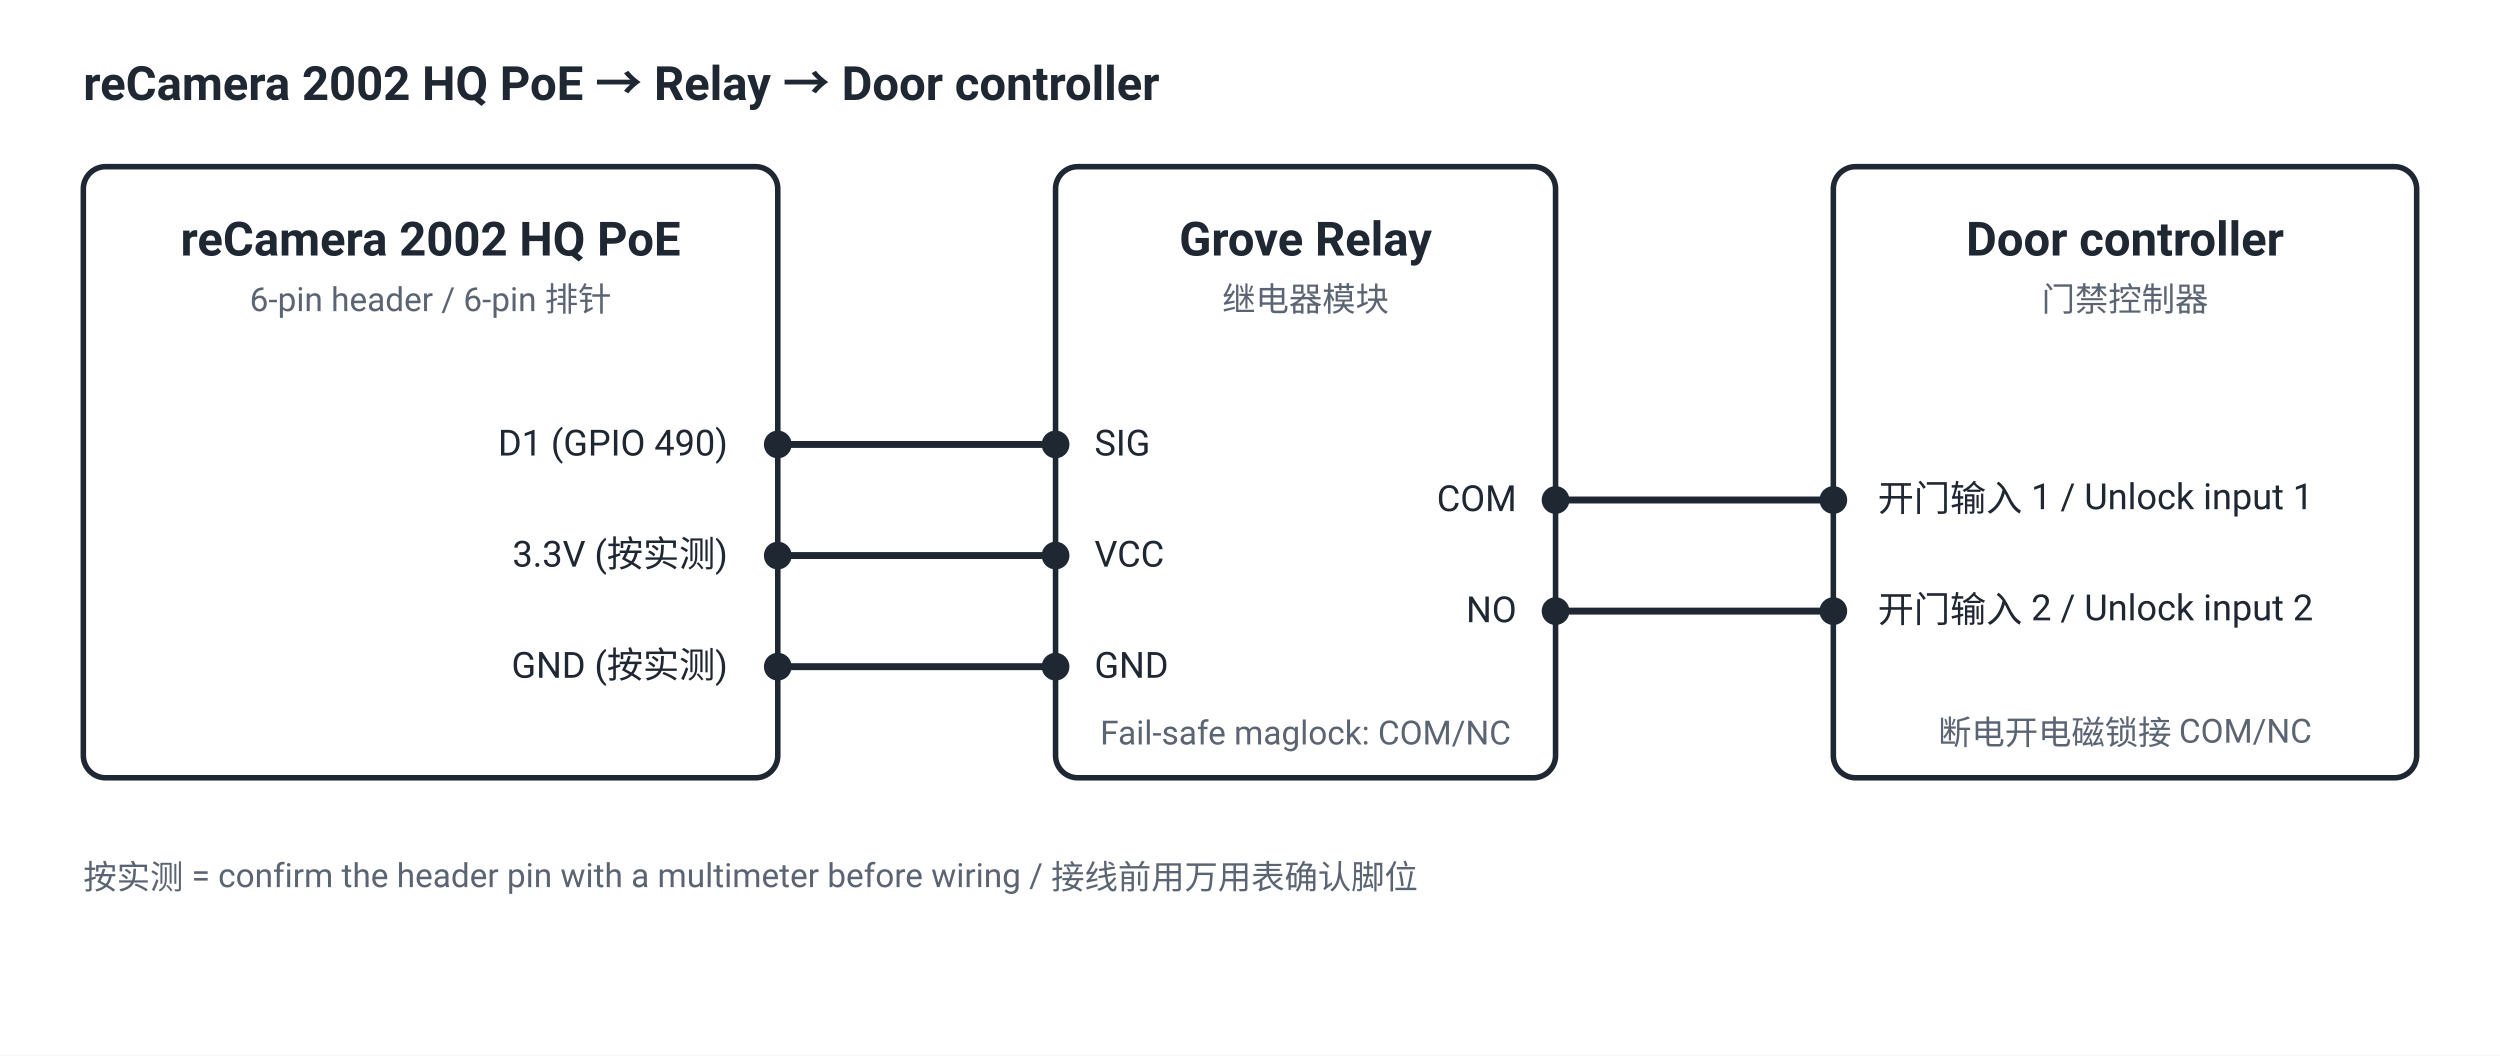
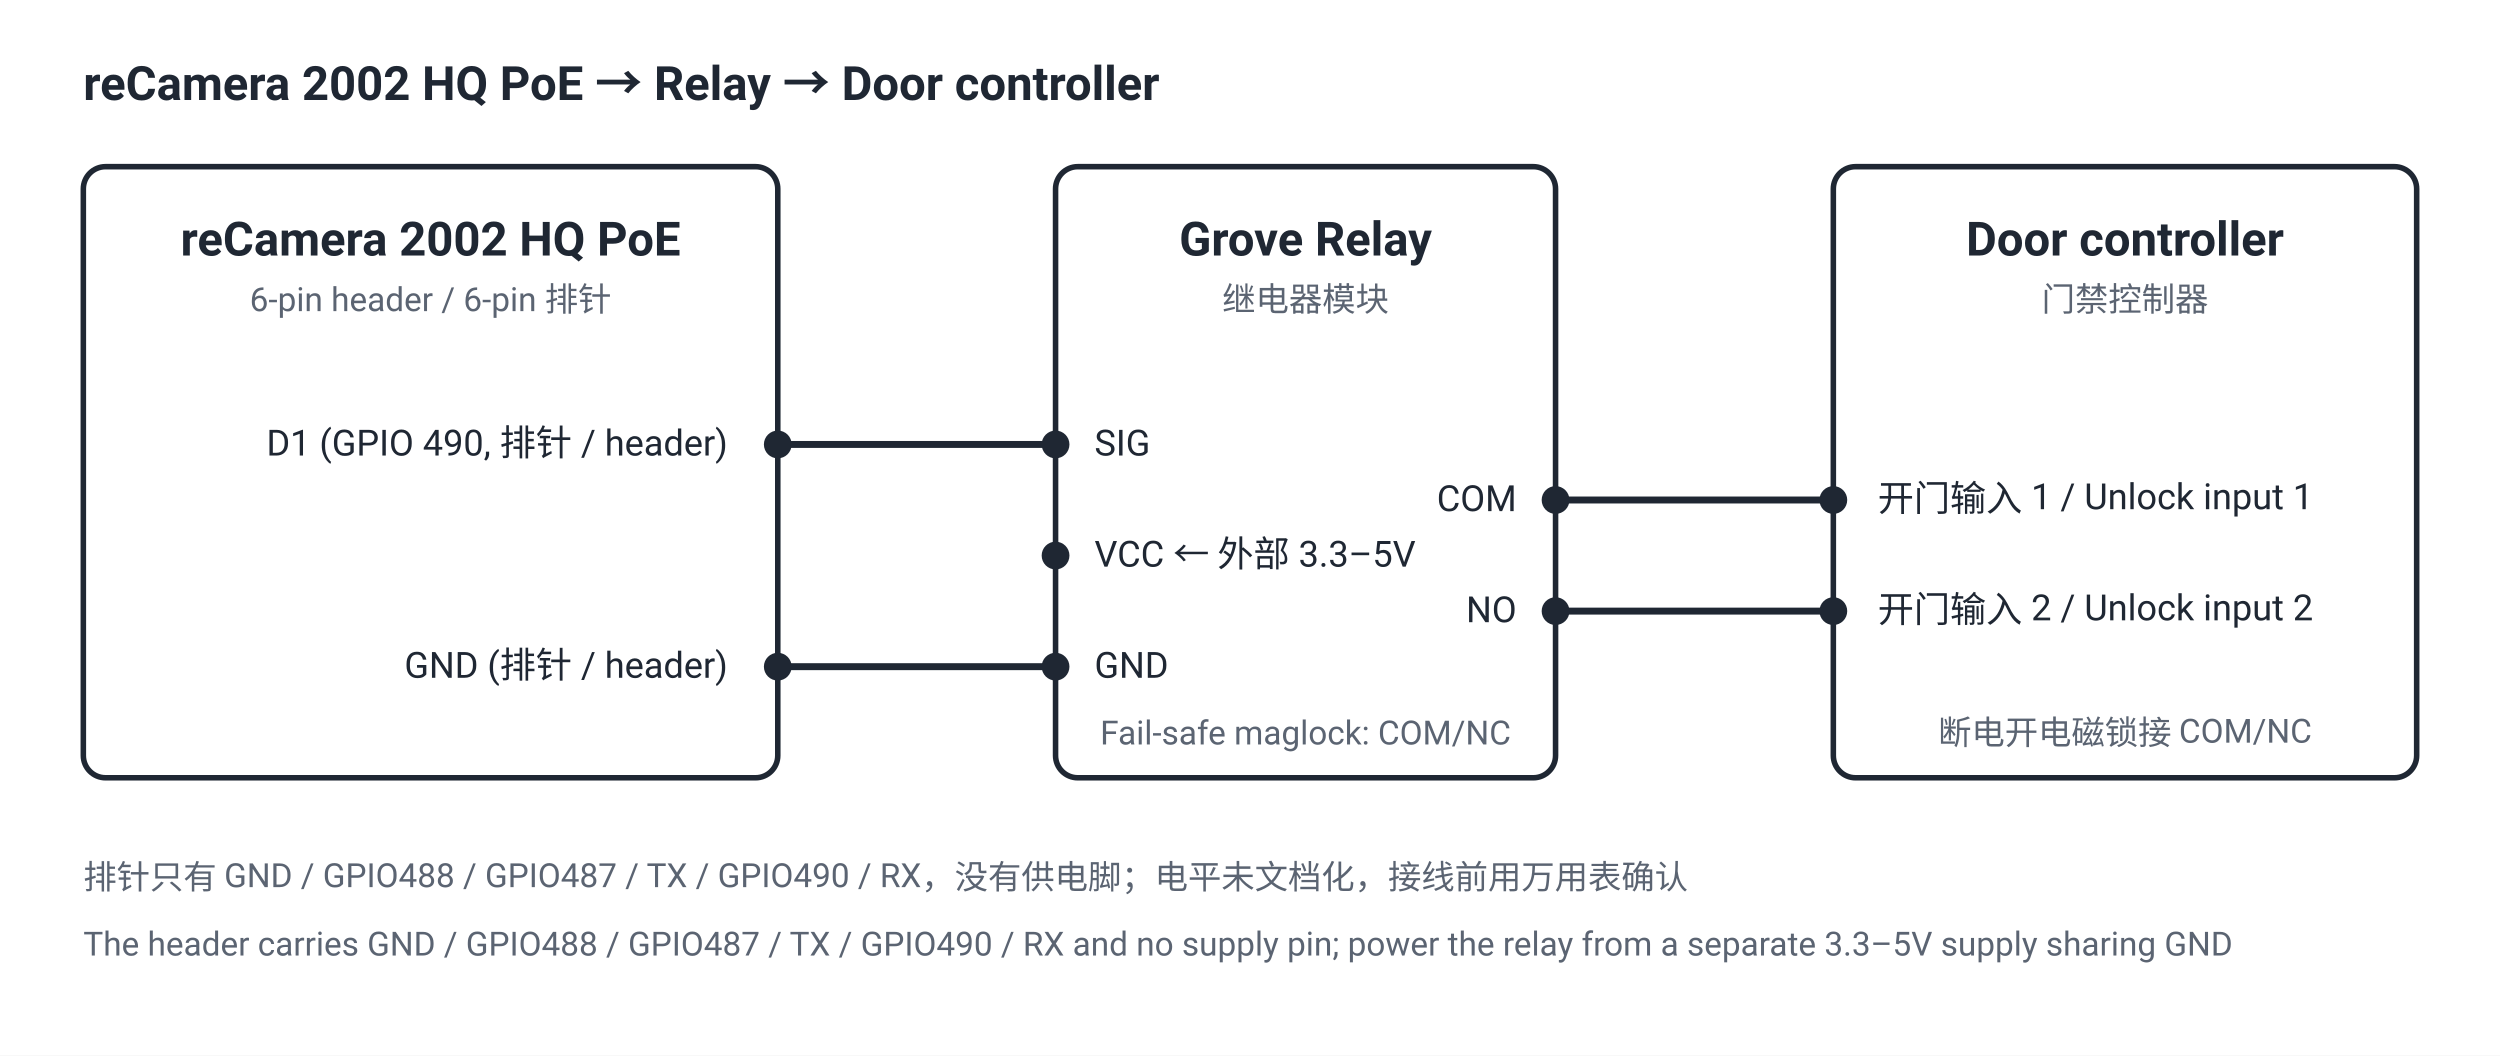
<svg xmlns="http://www.w3.org/2000/svg" viewBox="0 0 900 380" width="900" height="380" role="img" aria-label="reCamera 2002 HQ PoE → Relay → Door controller">
  <style>.b{fill:#fff;stroke:#1f2733;stroke-width:2}.p{fill:#1f2733}.w{stroke:#1f2733;stroke-width:2.5;fill:none}.t{font-family:-apple-system,"Segoe UI",Roboto,"PingFang SC","Noto Sans CJK SC","Microsoft YaHei",sans-serif;fill:#1f2733}.h{font-size:17px;font-weight:600}.s{font-size:13px}.m{font-size:12px;fill:#5b6472}</style>
  <rect x="0" y="0" width="900" height="380" fill="#fff" />
  <rect class="b" x="30" y="60" width="250" height="220" rx="8" />
  <text class="t h" x="155" y="92" text-anchor="middle">reCamera 2002 HQ PoE</text>
  <text class="t m" x="155" y="112" text-anchor="middle">6-pin header / 6-pin 排针</text>
  <rect class="b" x="380" y="60" width="180" height="220" rx="8" />
  <text class="t h" x="470" y="92" text-anchor="middle">Grove Relay</text>
  <text class="t m" x="470" y="112" text-anchor="middle">继电器模块</text>
  <rect class="b" x="660" y="60" width="210" height="220" rx="8" />
  <text class="t h" x="765" y="92" text-anchor="middle">Door controller</text>
  <text class="t m" x="765" y="112" text-anchor="middle">门禁控制器</text>
-   <text class="t s" x="262" y="164" text-anchor="end">D1 (GPIO 490)</text>
+   <text class="t s" x="262" y="164" text-anchor="end">D1 (GPIO 490, 排针 / header)</text>
  <circle class="p" cx="280" cy="160" r="5" />
  <circle class="p" cx="380" cy="160" r="5" />
  <text class="t s" x="394" y="164">SIG</text>
  <line class="w" x1="280" y1="160" x2="380" y2="160" />
-   <text class="t s" x="262" y="204" text-anchor="end">3.3V (按实测)</text>
-   <circle class="p" cx="280" cy="200" r="5" />
  <circle class="p" cx="380" cy="200" r="5" />
-   <text class="t s" x="394" y="204">VCC</text>
-   <line class="w" x1="280" y1="200" x2="380" y2="200" />
-   <text class="t s" x="262" y="244" text-anchor="end">GND (按实测)</text>
+   <text class="t s" x="394" y="204">VCC ← 外部 3.3–5V</text>
+   <text class="t s" x="262" y="244" text-anchor="end">GND (排针 / header)</text>
  <circle class="p" cx="280" cy="240" r="5" />
  <circle class="p" cx="380" cy="240" r="5" />
  <text class="t s" x="394" y="244">GND</text>
  <line class="w" x1="280" y1="240" x2="380" y2="240" />
  <text class="t s" x="546" y="184" text-anchor="end">COM</text>
  <circle class="p" cx="560" cy="180" r="5" />
  <circle class="p" cx="660" cy="180" r="5" />
  <line class="w" x1="560" y1="180" x2="660" y2="180" />
  <text class="t s" x="546" y="224" text-anchor="end">NO</text>
  <circle class="p" cx="560" cy="220" r="5" />
  <circle class="p" cx="660" cy="220" r="5" />
  <line class="w" x1="560" y1="220" x2="660" y2="220" />
  <text class="t s" x="676" y="184">开门输入 1 / Unlock input 1</text>
  <text class="t s" x="676" y="224">开门输入 2 / Unlock input 2</text>
  <text class="t m" x="470" y="268" text-anchor="middle">Fail-safe maglock: COM/NC</text>
  <text class="t m" x="765" y="268" text-anchor="middle">断电开电磁锁接 COM/NC</text>
  <text class="t h" x="30" y="36">reCamera 2002 HQ PoE → Relay → Door controller</text>
-   <text class="t m" x="30" y="320">按实测 = confirm the header pin with a multimeter before wiring / 接线前用万用表确认脚位</text>
+   <text class="t m" x="30" y="320">排针只有 GND / GPIO488 / GPIO487 / TX / GPIO490 / RX，没有供电脚；电平未文档化，接线前用万用表确认</text>
+   <text class="t m" x="30" y="344">The header carries GND / GPIO488 / GPIO487 / TX / GPIO490 / RX and no supply pin; power the relay from a separate 3.3–5V supply sharing GND</text>
</svg>
